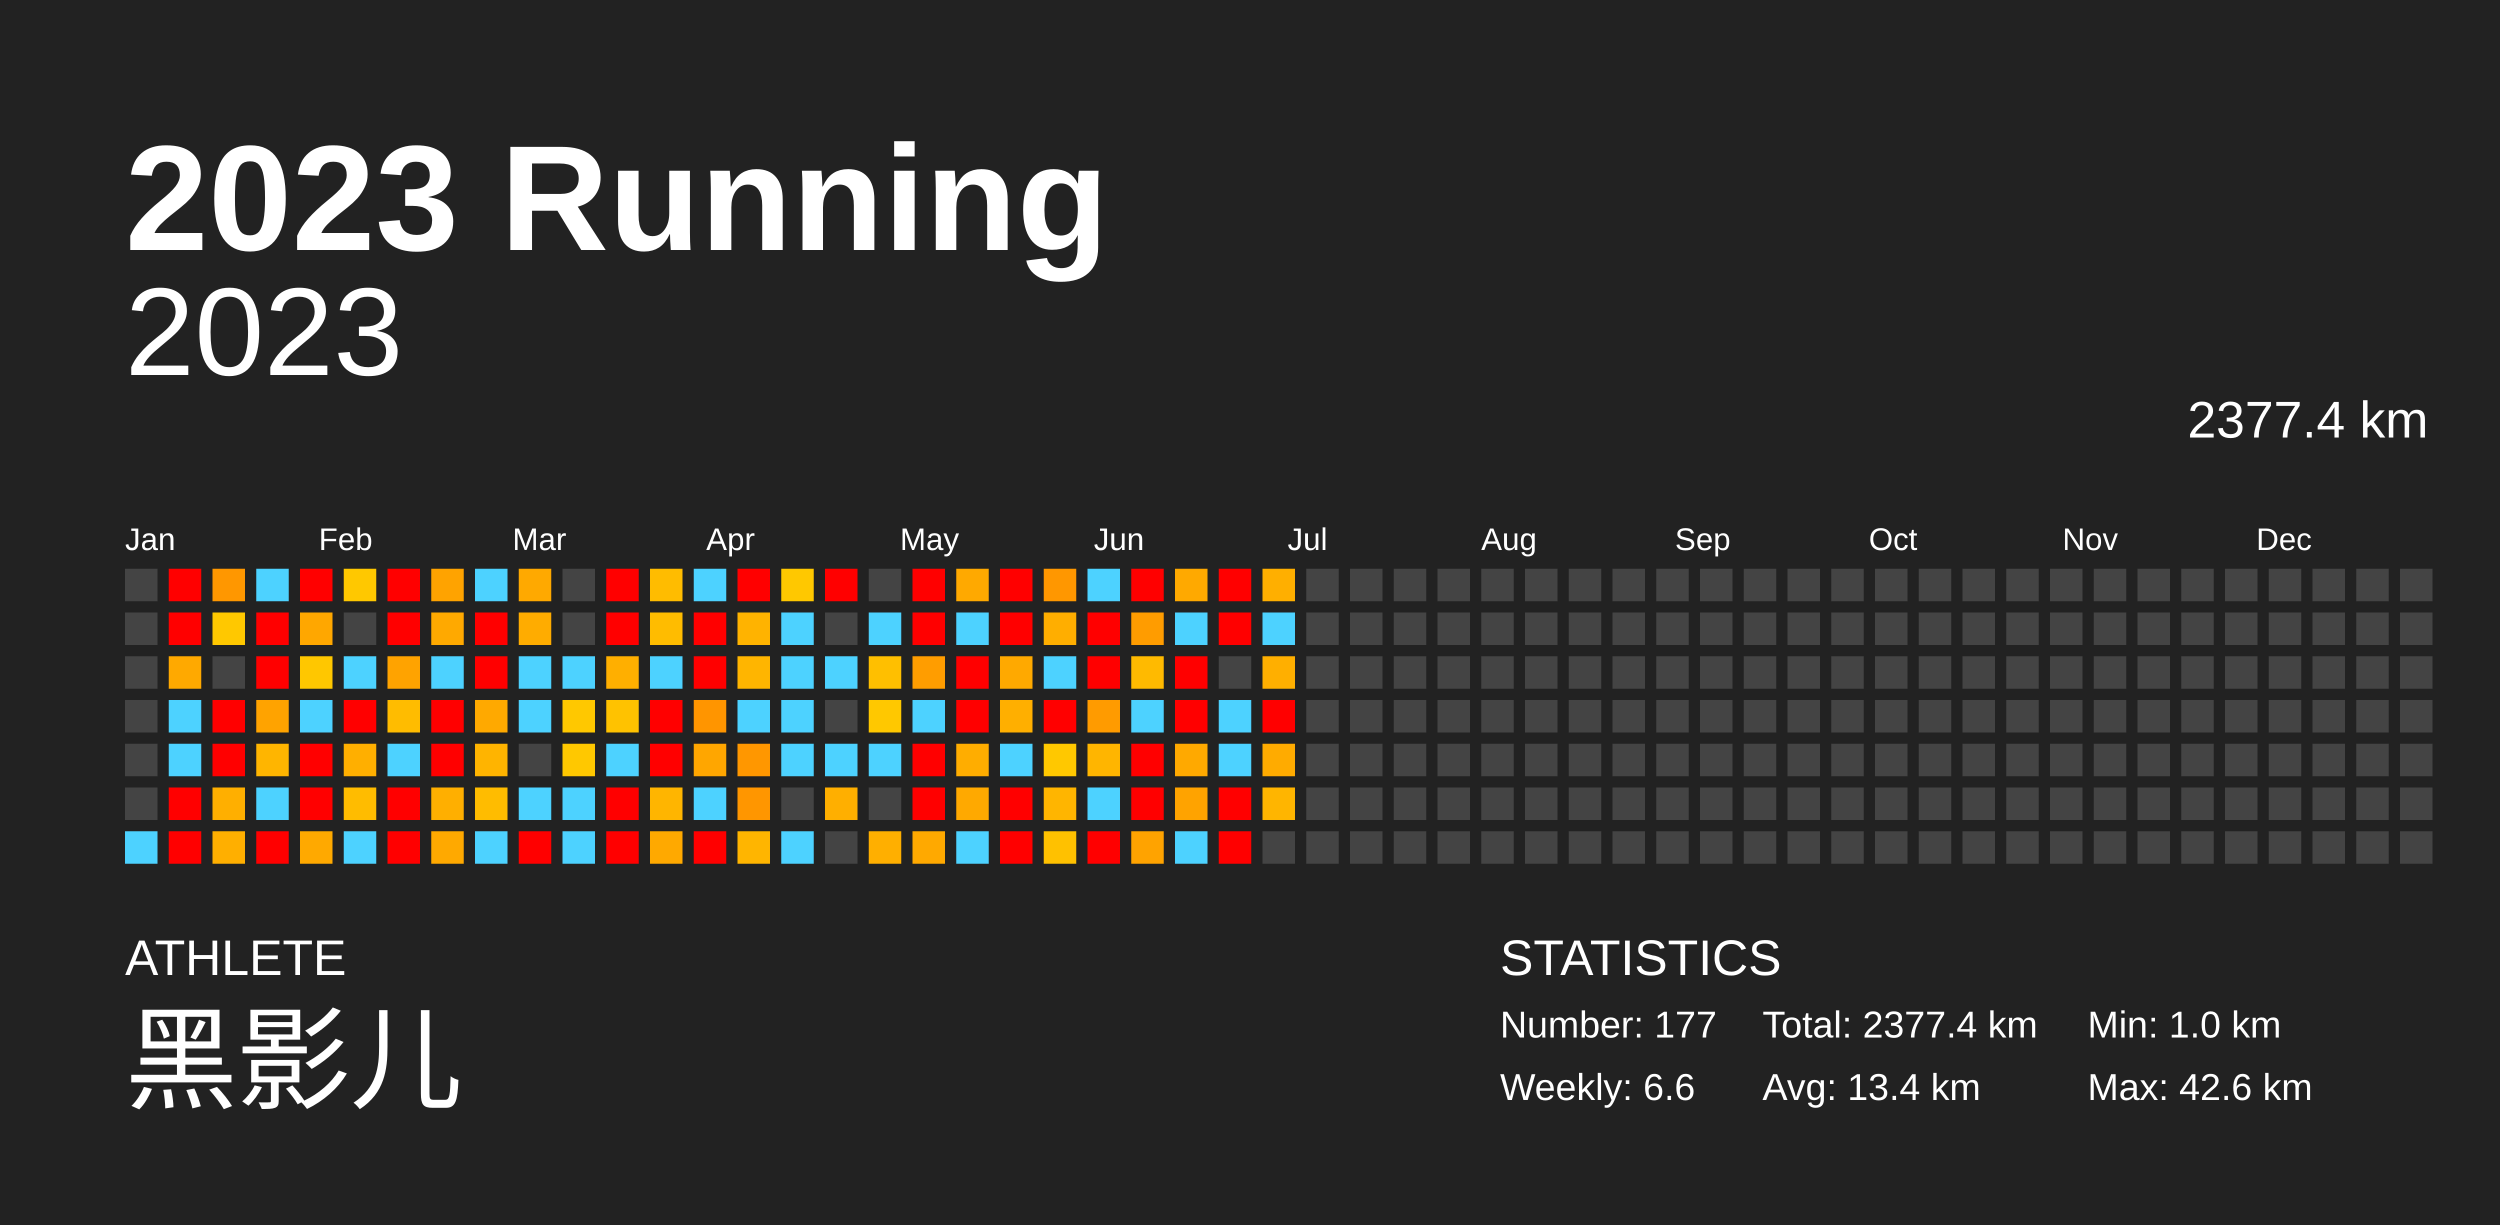
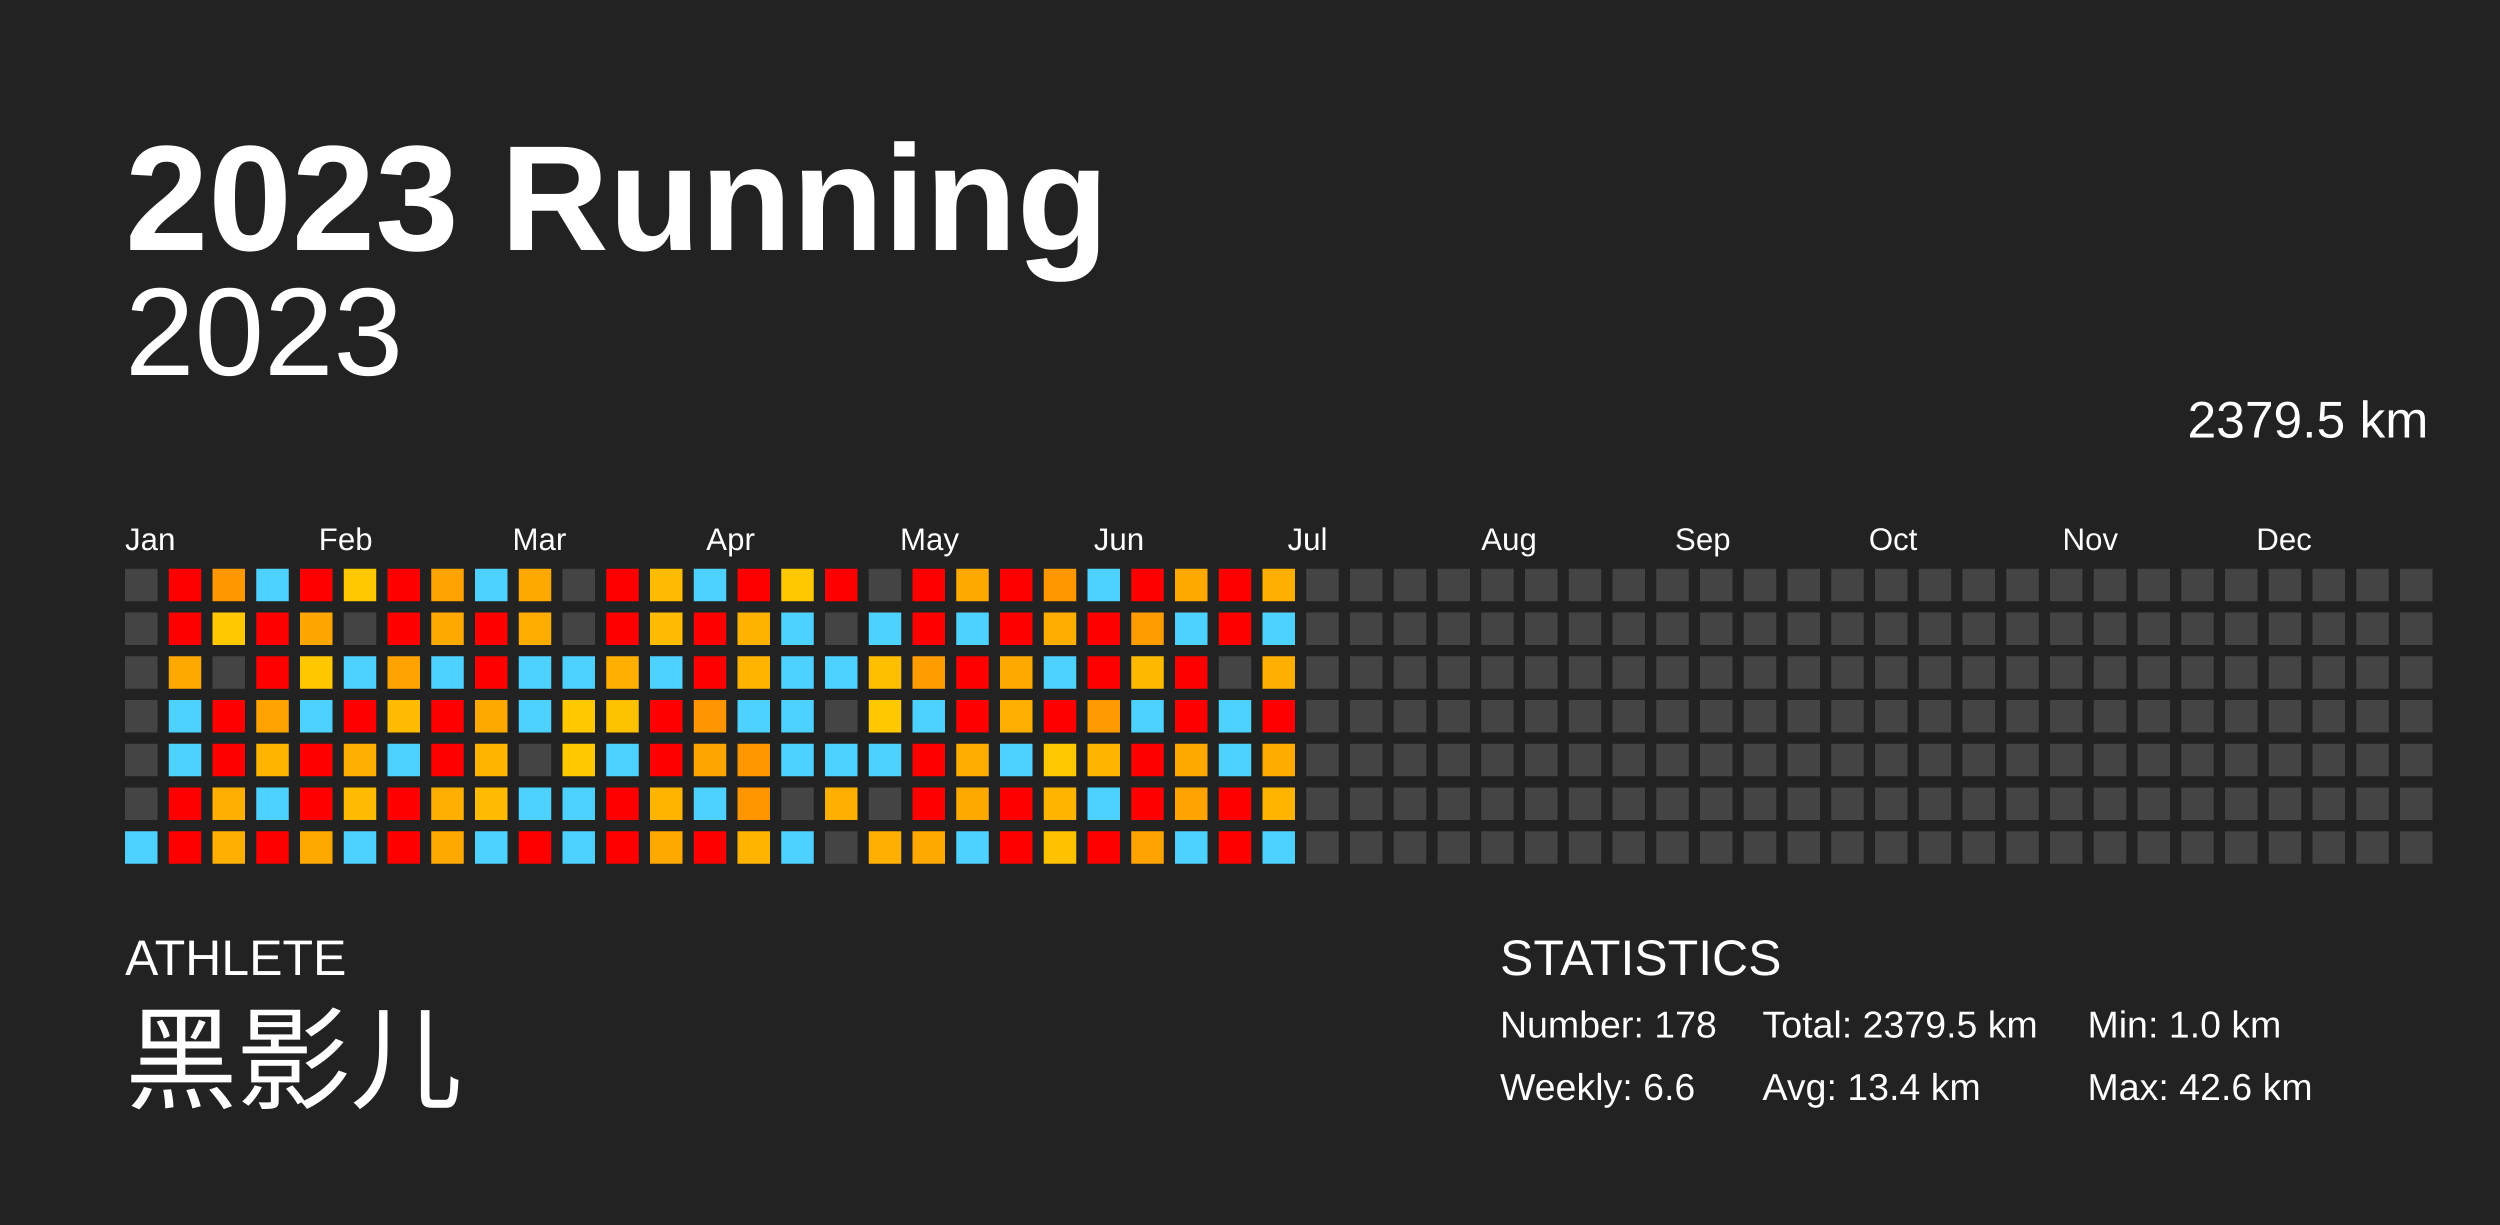
<svg xmlns="http://www.w3.org/2000/svg" baseProfile="full" height="98mm" version="1.1" viewBox="0,0,200,98" width="200mm">
  <defs />
  <rect fill="#222222" height="98" width="200" x="0" y="0" />
  <text fill="#FFFFFF" style="font-size:12px; font-family:Arial; font-weight:bold;" x="10" y="20">2023 Running</text>
  <text fill="#FFFFFF" style="font-size:4px; font-family:Arial" x="10" y="78">ATHLETE</text>
  <text fill="#FFFFFF" style="font-size:9px; font-family:Arial" x="10" y="88">黑影儿</text>
  <text fill="#FFFFFF" style="font-size:4px; font-family:Arial" x="120" y="78">STATISTICS</text>
-   <text fill="#FFFFFF" style="font-size:3px; font-family:Arial" x="120" y="83">Number: 177</text>
+   <text fill="#FFFFFF" style="font-size:3px; font-family:Arial" x="120" y="83">Number: 178</text>
  <text fill="#FFFFFF" style="font-size:3px; font-family:Arial" x="120" y="88">Weekly: 6.6</text>
-   <text fill="#FFFFFF" style="font-size:3px; font-family:Arial" x="141" y="83">Total: 2377.4 km</text>
+   <text fill="#FFFFFF" style="font-size:3px; font-family:Arial" x="141" y="83">Total: 2379.5 km</text>
  <text fill="#FFFFFF" style="font-size:3px; font-family:Arial" x="141" y="88">Avg: 13.4 km</text>
  <text fill="#FFFFFF" style="font-size:3px; font-family:Arial" x="167" y="83">Min: 1.0 km</text>
  <text fill="#FFFFFF" style="font-size:3px; font-family:Arial" x="167" y="88">Max: 42.6 km</text>
  <text alignment-baseline="hanging" fill="#FFFFFF" style="font-size:10.0px; font-family:Arial;" x="10" y="30">2023</text>
-   <text alignment-baseline="hanging" fill="#FFFFFF" style="font-size:4.125px; font-family:Arial;" x="175" y="35">2377.4 km</text>
+   <text alignment-baseline="hanging" fill="#FFFFFF" style="font-size:4.125px; font-family:Arial;" x="175" y="35">2379.5 km</text>
  <text fill="#FFFFFF" style="font-size:2.5px; font-family:Arial" x="10.0" y="44">Jan</text>
  <text fill="#FFFFFF" style="font-size:2.5px; font-family:Arial" x="25.5" y="44">Feb</text>
  <text fill="#FFFFFF" style="font-size:2.5px; font-family:Arial" x="41.0" y="44">Mar</text>
  <text fill="#FFFFFF" style="font-size:2.5px; font-family:Arial" x="56.5" y="44">Apr</text>
  <text fill="#FFFFFF" style="font-size:2.5px; font-family:Arial" x="72.0" y="44">May</text>
  <text fill="#FFFFFF" style="font-size:2.5px; font-family:Arial" x="87.5" y="44">Jun</text>
  <text fill="#FFFFFF" style="font-size:2.5px; font-family:Arial" x="103.0" y="44">Jul</text>
  <text fill="#FFFFFF" style="font-size:2.5px; font-family:Arial" x="118.5" y="44">Aug</text>
  <text fill="#FFFFFF" style="font-size:2.5px; font-family:Arial" x="134.0" y="44">Sep</text>
  <text fill="#FFFFFF" style="font-size:2.5px; font-family:Arial" x="149.5" y="44">Oct</text>
  <text fill="#FFFFFF" style="font-size:2.5px; font-family:Arial" x="165.0" y="44">Nov</text>
  <text fill="#FFFFFF" style="font-size:2.5px; font-family:Arial" x="180.5" y="44">Dec</text>
  <rect fill="#444444" height="2.6" width="2.6" x="10.0" y="45.5" />
  <rect fill="#444444" height="2.6" width="2.6" x="10.0" y="49.0" />
  <rect fill="#444444" height="2.6" width="2.6" x="10.0" y="52.5" />
  <rect fill="#444444" height="2.6" width="2.6" x="10.0" y="56.0" />
  <rect fill="#444444" height="2.6" width="2.6" x="10.0" y="59.5" />
  <rect fill="#444444" height="2.6" width="2.6" x="10.0" y="63.0" />
  <rect fill="#4dd2ff" height="2.6" width="2.6" x="10.0" y="66.5" />
  <rect fill="red" height="2.6" width="2.6" x="13.5" y="45.5" />
  <rect fill="red" height="2.6" width="2.6" x="13.5" y="49.0" />
  <rect fill="#ffa900" height="2.6" width="2.6" x="13.5" y="52.5" />
  <rect fill="#4dd2ff" height="2.6" width="2.6" x="13.5" y="56.0" />
  <rect fill="#4dd2ff" height="2.6" width="2.6" x="13.5" y="59.5" />
  <rect fill="red" height="2.6" width="2.6" x="13.5" y="63.0" />
  <rect fill="red" height="2.6" width="2.6" x="13.5" y="66.5" />
  <rect fill="#ff9700" height="2.6" width="2.6" x="17.0" y="45.5" />
  <rect fill="#ffc800" height="2.6" width="2.6" x="17.0" y="49.0" />
  <rect fill="#444444" height="2.6" width="2.6" x="17.0" y="52.5" />
  <rect fill="red" height="2.6" width="2.6" x="17.0" y="56.0" />
  <rect fill="red" height="2.6" width="2.6" x="17.0" y="59.5" />
  <rect fill="#ffaf00" height="2.6" width="2.6" x="17.0" y="63.0" />
  <rect fill="#ffaf00" height="2.6" width="2.6" x="17.0" y="66.5" />
  <rect fill="#4dd2ff" height="2.6" width="2.6" x="20.5" y="45.5" />
  <rect fill="red" height="2.6" width="2.6" x="20.5" y="49.0" />
  <rect fill="red" height="2.6" width="2.6" x="20.5" y="52.5" />
  <rect fill="#ffa300" height="2.6" width="2.6" x="20.5" y="56.0" />
  <rect fill="#ffb500" height="2.6" width="2.6" x="20.5" y="59.5" />
  <rect fill="#4dd2ff" height="2.6" width="2.6" x="20.5" y="63.0" />
  <rect fill="red" height="2.6" width="2.6" x="20.5" y="66.5" />
  <rect fill="red" height="2.6" width="2.6" x="24.0" y="45.5" />
  <rect fill="#ffa700" height="2.6" width="2.6" x="24.0" y="49.0" />
  <rect fill="#ffc700" height="2.6" width="2.6" x="24.0" y="52.5" />
  <rect fill="#4dd2ff" height="2.6" width="2.6" x="24.0" y="56.0" />
  <rect fill="red" height="2.6" width="2.6" x="24.0" y="59.5" />
  <rect fill="red" height="2.6" width="2.6" x="24.0" y="63.0" />
  <rect fill="#ffa900" height="2.6" width="2.6" x="24.0" y="66.5" />
  <rect fill="#ffc800" height="2.6" width="2.6" x="27.5" y="45.5" />
  <rect fill="#444444" height="2.6" width="2.6" x="27.5" y="49.0" />
  <rect fill="#4dd2ff" height="2.6" width="2.6" x="27.5" y="52.5" />
  <rect fill="red" height="2.6" width="2.6" x="27.5" y="56.0" />
  <rect fill="#ffaf00" height="2.6" width="2.6" x="27.5" y="59.5" />
  <rect fill="#ffbc00" height="2.6" width="2.6" x="27.5" y="63.0" />
  <rect fill="#4dd2ff" height="2.6" width="2.6" x="27.5" y="66.5" />
  <rect fill="red" height="2.6" width="2.6" x="31.0" y="45.5" />
  <rect fill="red" height="2.6" width="2.6" x="31.0" y="49.0" />
  <rect fill="#ffa300" height="2.6" width="2.6" x="31.0" y="52.5" />
  <rect fill="#ffbc00" height="2.6" width="2.6" x="31.0" y="56.0" />
  <rect fill="#4dd2ff" height="2.6" width="2.6" x="31.0" y="59.5" />
  <rect fill="red" height="2.6" width="2.6" x="31.0" y="63.0" />
  <rect fill="red" height="2.6" width="2.6" x="31.0" y="66.5" />
  <rect fill="#ffa300" height="2.6" width="2.6" x="34.5" y="45.5" />
  <rect fill="#ffa900" height="2.6" width="2.6" x="34.5" y="49.0" />
  <rect fill="#4dd2ff" height="2.6" width="2.6" x="34.5" y="52.5" />
  <rect fill="red" height="2.6" width="2.6" x="34.5" y="56.0" />
  <rect fill="red" height="2.6" width="2.6" x="34.5" y="59.5" />
  <rect fill="#ffaf00" height="2.6" width="2.6" x="34.5" y="63.0" />
  <rect fill="#ffa900" height="2.6" width="2.6" x="34.5" y="66.5" />
  <rect fill="#4dd2ff" height="2.6" width="2.6" x="38.0" y="45.5" />
  <rect fill="red" height="2.6" width="2.6" x="38.0" y="49.0" />
  <rect fill="red" height="2.6" width="2.6" x="38.0" y="52.5" />
  <rect fill="#ffa900" height="2.6" width="2.6" x="38.0" y="56.0" />
  <rect fill="#ffb400" height="2.6" width="2.6" x="38.0" y="59.5" />
  <rect fill="#ffbc00" height="2.6" width="2.6" x="38.0" y="63.0" />
  <rect fill="#4dd2ff" height="2.6" width="2.6" x="38.0" y="66.5" />
  <rect fill="#ffa900" height="2.6" width="2.6" x="41.5" y="45.5" />
  <rect fill="#ffac00" height="2.6" width="2.6" x="41.5" y="49.0" />
  <rect fill="#4dd2ff" height="2.6" width="2.6" x="41.5" y="52.5" />
  <rect fill="#4dd2ff" height="2.6" width="2.6" x="41.5" y="56.0" />
  <rect fill="#444444" height="2.6" width="2.6" x="41.5" y="59.5" />
  <rect fill="#4dd2ff" height="2.6" width="2.6" x="41.5" y="63.0" />
  <rect fill="red" height="2.6" width="2.6" x="41.5" y="66.5" />
  <rect fill="#444444" height="2.6" width="2.6" x="45.0" y="45.5" />
  <rect fill="#444444" height="2.6" width="2.6" x="45.0" y="49.0" />
  <rect fill="#4dd2ff" height="2.6" width="2.6" x="45.0" y="52.5" />
  <rect fill="#ffc800" height="2.6" width="2.6" x="45.0" y="56.0" />
  <rect fill="#ffc800" height="2.6" width="2.6" x="45.0" y="59.5" />
  <rect fill="#4dd2ff" height="2.6" width="2.6" x="45.0" y="63.0" />
  <rect fill="#4dd2ff" height="2.6" width="2.6" x="45.0" y="66.5" />
  <rect fill="red" height="2.6" width="2.6" x="48.5" y="45.5" />
  <rect fill="red" height="2.6" width="2.6" x="48.5" y="49.0" />
  <rect fill="#ffaf00" height="2.6" width="2.6" x="48.5" y="52.5" />
  <rect fill="#ffc200" height="2.6" width="2.6" x="48.5" y="56.0" />
  <rect fill="#4dd2ff" height="2.6" width="2.6" x="48.5" y="59.5" />
  <rect fill="red" height="2.6" width="2.6" x="48.5" y="63.0" />
  <rect fill="red" height="2.6" width="2.6" x="48.5" y="66.5" />
  <rect fill="#ffbc00" height="2.6" width="2.6" x="52.0" y="45.5" />
  <rect fill="#ffbc00" height="2.6" width="2.6" x="52.0" y="49.0" />
  <rect fill="#4dd2ff" height="2.6" width="2.6" x="52.0" y="52.5" />
  <rect fill="red" height="2.6" width="2.6" x="52.0" y="56.0" />
  <rect fill="red" height="2.6" width="2.6" x="52.0" y="59.5" />
  <rect fill="#ffb500" height="2.6" width="2.6" x="52.0" y="63.0" />
  <rect fill="#ffa900" height="2.6" width="2.6" x="52.0" y="66.5" />
  <rect fill="#4dd2ff" height="2.6" width="2.6" x="55.5" y="45.5" />
  <rect fill="red" height="2.6" width="2.6" x="55.5" y="49.0" />
  <rect fill="red" height="2.6" width="2.6" x="55.5" y="52.5" />
  <rect fill="#ff9500" height="2.6" width="2.6" x="55.5" y="56.0" />
  <rect fill="#ffa600" height="2.6" width="2.6" x="55.5" y="59.5" />
  <rect fill="#4dd2ff" height="2.6" width="2.6" x="55.5" y="63.0" />
  <rect fill="red" height="2.6" width="2.6" x="55.5" y="66.5" />
  <rect fill="red" height="2.6" width="2.6" x="59.0" y="45.5" />
  <rect fill="#ffb300" height="2.6" width="2.6" x="59.0" y="49.0" />
  <rect fill="#ffb500" height="2.6" width="2.6" x="59.0" y="52.5" />
  <rect fill="#4dd2ff" height="2.6" width="2.6" x="59.0" y="56.0" />
  <rect fill="#ff9700" height="2.6" width="2.6" x="59.0" y="59.5" />
  <rect fill="#ff9600" height="2.6" width="2.6" x="59.0" y="63.0" />
  <rect fill="#ffb500" height="2.6" width="2.6" x="59.0" y="66.5" />
  <rect fill="#ffc800" height="2.6" width="2.6" x="62.5" y="45.5" />
  <rect fill="#4dd2ff" height="2.6" width="2.6" x="62.5" y="49.0" />
  <rect fill="#4dd2ff" height="2.6" width="2.6" x="62.5" y="52.5" />
  <rect fill="#4dd2ff" height="2.6" width="2.6" x="62.5" y="56.0" />
  <rect fill="#4dd2ff" height="2.6" width="2.6" x="62.5" y="59.5" />
  <rect fill="#444444" height="2.6" width="2.6" x="62.5" y="63.0" />
  <rect fill="#4dd2ff" height="2.6" width="2.6" x="62.5" y="66.5" />
  <rect fill="red" height="2.6" width="2.6" x="66.0" y="45.5" />
  <rect fill="#444444" height="2.6" width="2.6" x="66.0" y="49.0" />
  <rect fill="#4dd2ff" height="2.6" width="2.6" x="66.0" y="52.5" />
  <rect fill="#444444" height="2.6" width="2.6" x="66.0" y="56.0" />
  <rect fill="#4dd2ff" height="2.6" width="2.6" x="66.0" y="59.5" />
  <rect fill="#ffaf00" height="2.6" width="2.6" x="66.0" y="63.0" />
  <rect fill="#444444" height="2.6" width="2.6" x="66.0" y="66.5" />
  <rect fill="#444444" height="2.6" width="2.6" x="69.5" y="45.5" />
  <rect fill="#4dd2ff" height="2.6" width="2.6" x="69.5" y="49.0" />
  <rect fill="#ffbf00" height="2.6" width="2.6" x="69.5" y="52.5" />
  <rect fill="#ffc800" height="2.6" width="2.6" x="69.5" y="56.0" />
  <rect fill="#4dd2ff" height="2.6" width="2.6" x="69.5" y="59.5" />
  <rect fill="#444444" height="2.6" width="2.6" x="69.5" y="63.0" />
  <rect fill="#ffaf00" height="2.6" width="2.6" x="69.5" y="66.5" />
  <rect fill="red" height="2.6" width="2.6" x="73.0" y="45.5" />
  <rect fill="red" height="2.6" width="2.6" x="73.0" y="49.0" />
  <rect fill="#ff9d00" height="2.6" width="2.6" x="73.0" y="52.5" />
  <rect fill="#4dd2ff" height="2.6" width="2.6" x="73.0" y="56.0" />
  <rect fill="red" height="2.6" width="2.6" x="73.0" y="59.5" />
  <rect fill="red" height="2.6" width="2.6" x="73.0" y="63.0" />
  <rect fill="#ffa900" height="2.6" width="2.6" x="73.0" y="66.5" />
  <rect fill="#ffa900" height="2.6" width="2.6" x="76.5" y="45.5" />
  <rect fill="#4dd2ff" height="2.6" width="2.6" x="76.5" y="49.0" />
  <rect fill="red" height="2.6" width="2.6" x="76.5" y="52.5" />
  <rect fill="red" height="2.6" width="2.6" x="76.5" y="56.0" />
  <rect fill="#ffad00" height="2.6" width="2.6" x="76.5" y="59.5" />
  <rect fill="#ffa900" height="2.6" width="2.6" x="76.5" y="63.0" />
  <rect fill="#4dd2ff" height="2.6" width="2.6" x="76.5" y="66.5" />
  <rect fill="red" height="2.6" width="2.6" x="80.0" y="45.5" />
  <rect fill="red" height="2.6" width="2.6" x="80.0" y="49.0" />
  <rect fill="#ffa900" height="2.6" width="2.6" x="80.0" y="52.5" />
  <rect fill="#ffaf00" height="2.6" width="2.6" x="80.0" y="56.0" />
  <rect fill="#4dd2ff" height="2.6" width="2.6" x="80.0" y="59.5" />
  <rect fill="red" height="2.6" width="2.6" x="80.0" y="63.0" />
  <rect fill="red" height="2.6" width="2.6" x="80.0" y="66.5" />
  <rect fill="#ff9700" height="2.6" width="2.6" x="83.5" y="45.5" />
  <rect fill="#ffae00" height="2.6" width="2.6" x="83.5" y="49.0" />
  <rect fill="#4dd2ff" height="2.6" width="2.6" x="83.5" y="52.5" />
  <rect fill="red" height="2.6" width="2.6" x="83.5" y="56.0" />
  <rect fill="#ffc800" height="2.6" width="2.6" x="83.5" y="59.5" />
  <rect fill="#ffb500" height="2.6" width="2.6" x="83.5" y="63.0" />
  <rect fill="#ffc100" height="2.6" width="2.6" x="83.5" y="66.5" />
  <rect fill="#4dd2ff" height="2.6" width="2.6" x="87.0" y="45.5" />
  <rect fill="red" height="2.6" width="2.6" x="87.0" y="49.0" />
  <rect fill="red" height="2.6" width="2.6" x="87.0" y="52.5" />
  <rect fill="#ff9b00" height="2.6" width="2.6" x="87.0" y="56.0" />
  <rect fill="#ffb500" height="2.6" width="2.6" x="87.0" y="59.5" />
  <rect fill="#4dd2ff" height="2.6" width="2.6" x="87.0" y="63.0" />
  <rect fill="red" height="2.6" width="2.6" x="87.0" y="66.5" />
  <rect fill="red" height="2.6" width="2.6" x="90.5" y="45.5" />
  <rect fill="#ff9c00" height="2.6" width="2.6" x="90.5" y="49.0" />
  <rect fill="#ffba00" height="2.6" width="2.6" x="90.5" y="52.5" />
  <rect fill="#4dd2ff" height="2.6" width="2.6" x="90.5" y="56.0" />
  <rect fill="red" height="2.6" width="2.6" x="90.5" y="59.5" />
  <rect fill="red" height="2.6" width="2.6" x="90.5" y="63.0" />
  <rect fill="#ffa300" height="2.6" width="2.6" x="90.5" y="66.5" />
  <rect fill="#ffa900" height="2.6" width="2.6" x="94.0" y="45.5" />
  <rect fill="#4dd2ff" height="2.6" width="2.6" x="94.0" y="49.0" />
  <rect fill="red" height="2.6" width="2.6" x="94.0" y="52.5" />
  <rect fill="red" height="2.6" width="2.6" x="94.0" y="56.0" />
  <rect fill="#ffa900" height="2.6" width="2.6" x="94.0" y="59.5" />
  <rect fill="#ffa300" height="2.6" width="2.6" x="94.0" y="63.0" />
  <rect fill="#4dd2ff" height="2.6" width="2.6" x="94.0" y="66.5" />
  <rect fill="red" height="2.6" width="2.6" x="97.5" y="45.5" />
  <rect fill="red" height="2.6" width="2.6" x="97.5" y="49.0" />
  <rect fill="#444444" height="2.6" width="2.6" x="97.5" y="52.5" />
  <rect fill="#4dd2ff" height="2.6" width="2.6" x="97.5" y="56.0" />
  <rect fill="#4dd2ff" height="2.6" width="2.6" x="97.5" y="59.5" />
  <rect fill="red" height="2.6" width="2.6" x="97.5" y="63.0" />
  <rect fill="red" height="2.6" width="2.6" x="97.5" y="66.5" />
  <rect fill="#ffaf00" height="2.6" width="2.6" x="101.0" y="45.5" />
  <rect fill="#4dd2ff" height="2.6" width="2.6" x="101.0" y="49.0" />
  <rect fill="#ffaf00" height="2.6" width="2.6" x="101.0" y="52.5" />
  <rect fill="red" height="2.6" width="2.6" x="101.0" y="56.0" />
  <rect fill="#ffab00" height="2.6" width="2.6" x="101.0" y="59.5" />
  <rect fill="#ffb500" height="2.6" width="2.6" x="101.0" y="63.0" />
-   <rect fill="#444444" height="2.6" width="2.6" x="101.0" y="66.5" />
+   <rect fill="#4dd2ff" height="2.6" width="2.6" x="101.0" y="66.5" />
  <rect fill="#444444" height="2.6" width="2.6" x="104.5" y="45.5" />
  <rect fill="#444444" height="2.6" width="2.6" x="104.5" y="49.0" />
  <rect fill="#444444" height="2.6" width="2.6" x="104.5" y="52.5" />
  <rect fill="#444444" height="2.6" width="2.6" x="104.5" y="56.0" />
  <rect fill="#444444" height="2.6" width="2.6" x="104.5" y="59.5" />
  <rect fill="#444444" height="2.6" width="2.6" x="104.5" y="63.0" />
  <rect fill="#444444" height="2.6" width="2.6" x="104.5" y="66.5" />
  <rect fill="#444444" height="2.6" width="2.6" x="108.0" y="45.5" />
  <rect fill="#444444" height="2.6" width="2.6" x="108.0" y="49.0" />
  <rect fill="#444444" height="2.6" width="2.6" x="108.0" y="52.5" />
  <rect fill="#444444" height="2.6" width="2.6" x="108.0" y="56.0" />
  <rect fill="#444444" height="2.6" width="2.6" x="108.0" y="59.5" />
  <rect fill="#444444" height="2.6" width="2.6" x="108.0" y="63.0" />
  <rect fill="#444444" height="2.6" width="2.6" x="108.0" y="66.5" />
  <rect fill="#444444" height="2.6" width="2.6" x="111.5" y="45.5" />
  <rect fill="#444444" height="2.6" width="2.6" x="111.5" y="49.0" />
  <rect fill="#444444" height="2.6" width="2.6" x="111.5" y="52.5" />
  <rect fill="#444444" height="2.6" width="2.6" x="111.5" y="56.0" />
  <rect fill="#444444" height="2.6" width="2.6" x="111.5" y="59.5" />
  <rect fill="#444444" height="2.6" width="2.6" x="111.5" y="63.0" />
  <rect fill="#444444" height="2.6" width="2.6" x="111.5" y="66.5" />
  <rect fill="#444444" height="2.6" width="2.6" x="115.0" y="45.5" />
  <rect fill="#444444" height="2.6" width="2.6" x="115.0" y="49.0" />
  <rect fill="#444444" height="2.6" width="2.6" x="115.0" y="52.5" />
  <rect fill="#444444" height="2.6" width="2.6" x="115.0" y="56.0" />
  <rect fill="#444444" height="2.6" width="2.6" x="115.0" y="59.5" />
  <rect fill="#444444" height="2.6" width="2.6" x="115.0" y="63.0" />
  <rect fill="#444444" height="2.6" width="2.6" x="115.0" y="66.5" />
  <rect fill="#444444" height="2.6" width="2.6" x="118.5" y="45.5" />
  <rect fill="#444444" height="2.6" width="2.6" x="118.5" y="49.0" />
  <rect fill="#444444" height="2.6" width="2.6" x="118.5" y="52.5" />
  <rect fill="#444444" height="2.6" width="2.6" x="118.5" y="56.0" />
  <rect fill="#444444" height="2.6" width="2.6" x="118.5" y="59.5" />
  <rect fill="#444444" height="2.6" width="2.6" x="118.5" y="63.0" />
  <rect fill="#444444" height="2.6" width="2.6" x="118.5" y="66.5" />
  <rect fill="#444444" height="2.6" width="2.6" x="122.0" y="45.5" />
  <rect fill="#444444" height="2.6" width="2.6" x="122.0" y="49.0" />
  <rect fill="#444444" height="2.6" width="2.6" x="122.0" y="52.5" />
  <rect fill="#444444" height="2.6" width="2.6" x="122.0" y="56.0" />
  <rect fill="#444444" height="2.6" width="2.6" x="122.0" y="59.5" />
  <rect fill="#444444" height="2.6" width="2.6" x="122.0" y="63.0" />
  <rect fill="#444444" height="2.6" width="2.6" x="122.0" y="66.5" />
  <rect fill="#444444" height="2.6" width="2.6" x="125.5" y="45.5" />
  <rect fill="#444444" height="2.6" width="2.6" x="125.5" y="49.0" />
  <rect fill="#444444" height="2.6" width="2.6" x="125.5" y="52.5" />
  <rect fill="#444444" height="2.6" width="2.6" x="125.5" y="56.0" />
  <rect fill="#444444" height="2.6" width="2.6" x="125.5" y="59.5" />
  <rect fill="#444444" height="2.6" width="2.6" x="125.5" y="63.0" />
  <rect fill="#444444" height="2.6" width="2.6" x="125.5" y="66.5" />
  <rect fill="#444444" height="2.6" width="2.6" x="129.0" y="45.5" />
  <rect fill="#444444" height="2.6" width="2.6" x="129.0" y="49.0" />
  <rect fill="#444444" height="2.6" width="2.6" x="129.0" y="52.5" />
  <rect fill="#444444" height="2.6" width="2.6" x="129.0" y="56.0" />
  <rect fill="#444444" height="2.6" width="2.6" x="129.0" y="59.5" />
  <rect fill="#444444" height="2.6" width="2.6" x="129.0" y="63.0" />
  <rect fill="#444444" height="2.6" width="2.6" x="129.0" y="66.5" />
  <rect fill="#444444" height="2.6" width="2.6" x="132.5" y="45.5" />
  <rect fill="#444444" height="2.6" width="2.6" x="132.5" y="49.0" />
  <rect fill="#444444" height="2.6" width="2.6" x="132.5" y="52.5" />
  <rect fill="#444444" height="2.6" width="2.6" x="132.5" y="56.0" />
  <rect fill="#444444" height="2.6" width="2.6" x="132.5" y="59.5" />
  <rect fill="#444444" height="2.6" width="2.6" x="132.5" y="63.0" />
  <rect fill="#444444" height="2.6" width="2.6" x="132.5" y="66.5" />
  <rect fill="#444444" height="2.6" width="2.6" x="136.0" y="45.5" />
  <rect fill="#444444" height="2.6" width="2.6" x="136.0" y="49.0" />
  <rect fill="#444444" height="2.6" width="2.6" x="136.0" y="52.5" />
  <rect fill="#444444" height="2.6" width="2.6" x="136.0" y="56.0" />
  <rect fill="#444444" height="2.6" width="2.6" x="136.0" y="59.5" />
  <rect fill="#444444" height="2.6" width="2.6" x="136.0" y="63.0" />
  <rect fill="#444444" height="2.6" width="2.6" x="136.0" y="66.5" />
  <rect fill="#444444" height="2.6" width="2.6" x="139.5" y="45.5" />
  <rect fill="#444444" height="2.6" width="2.6" x="139.5" y="49.0" />
  <rect fill="#444444" height="2.6" width="2.6" x="139.5" y="52.5" />
  <rect fill="#444444" height="2.6" width="2.6" x="139.5" y="56.0" />
  <rect fill="#444444" height="2.6" width="2.6" x="139.5" y="59.5" />
  <rect fill="#444444" height="2.6" width="2.6" x="139.5" y="63.0" />
  <rect fill="#444444" height="2.6" width="2.6" x="139.5" y="66.5" />
  <rect fill="#444444" height="2.6" width="2.6" x="143.0" y="45.5" />
  <rect fill="#444444" height="2.6" width="2.6" x="143.0" y="49.0" />
  <rect fill="#444444" height="2.6" width="2.6" x="143.0" y="52.5" />
  <rect fill="#444444" height="2.6" width="2.6" x="143.0" y="56.0" />
  <rect fill="#444444" height="2.6" width="2.6" x="143.0" y="59.5" />
  <rect fill="#444444" height="2.6" width="2.6" x="143.0" y="63.0" />
  <rect fill="#444444" height="2.6" width="2.6" x="143.0" y="66.5" />
  <rect fill="#444444" height="2.6" width="2.6" x="146.5" y="45.5" />
  <rect fill="#444444" height="2.6" width="2.6" x="146.5" y="49.0" />
  <rect fill="#444444" height="2.6" width="2.6" x="146.5" y="52.5" />
  <rect fill="#444444" height="2.6" width="2.6" x="146.5" y="56.0" />
  <rect fill="#444444" height="2.6" width="2.6" x="146.5" y="59.5" />
  <rect fill="#444444" height="2.6" width="2.6" x="146.5" y="63.0" />
  <rect fill="#444444" height="2.6" width="2.6" x="146.5" y="66.5" />
  <rect fill="#444444" height="2.6" width="2.6" x="150.0" y="45.5" />
  <rect fill="#444444" height="2.6" width="2.6" x="150.0" y="49.0" />
  <rect fill="#444444" height="2.6" width="2.6" x="150.0" y="52.5" />
  <rect fill="#444444" height="2.6" width="2.6" x="150.0" y="56.0" />
  <rect fill="#444444" height="2.6" width="2.6" x="150.0" y="59.5" />
  <rect fill="#444444" height="2.6" width="2.6" x="150.0" y="63.0" />
  <rect fill="#444444" height="2.6" width="2.6" x="150.0" y="66.5" />
  <rect fill="#444444" height="2.6" width="2.6" x="153.5" y="45.5" />
  <rect fill="#444444" height="2.6" width="2.6" x="153.5" y="49.0" />
  <rect fill="#444444" height="2.6" width="2.6" x="153.5" y="52.5" />
  <rect fill="#444444" height="2.6" width="2.6" x="153.5" y="56.0" />
  <rect fill="#444444" height="2.6" width="2.6" x="153.5" y="59.5" />
  <rect fill="#444444" height="2.6" width="2.6" x="153.5" y="63.0" />
  <rect fill="#444444" height="2.6" width="2.6" x="153.5" y="66.5" />
  <rect fill="#444444" height="2.6" width="2.6" x="157.0" y="45.5" />
  <rect fill="#444444" height="2.6" width="2.6" x="157.0" y="49.0" />
  <rect fill="#444444" height="2.6" width="2.6" x="157.0" y="52.5" />
  <rect fill="#444444" height="2.6" width="2.6" x="157.0" y="56.0" />
  <rect fill="#444444" height="2.6" width="2.6" x="157.0" y="59.5" />
  <rect fill="#444444" height="2.6" width="2.6" x="157.0" y="63.0" />
  <rect fill="#444444" height="2.6" width="2.6" x="157.0" y="66.5" />
  <rect fill="#444444" height="2.6" width="2.6" x="160.5" y="45.5" />
  <rect fill="#444444" height="2.6" width="2.6" x="160.5" y="49.0" />
  <rect fill="#444444" height="2.6" width="2.6" x="160.5" y="52.5" />
  <rect fill="#444444" height="2.6" width="2.6" x="160.5" y="56.0" />
  <rect fill="#444444" height="2.6" width="2.6" x="160.5" y="59.5" />
  <rect fill="#444444" height="2.6" width="2.6" x="160.5" y="63.0" />
  <rect fill="#444444" height="2.6" width="2.6" x="160.5" y="66.5" />
  <rect fill="#444444" height="2.6" width="2.6" x="164.0" y="45.5" />
  <rect fill="#444444" height="2.6" width="2.6" x="164.0" y="49.0" />
  <rect fill="#444444" height="2.6" width="2.6" x="164.0" y="52.5" />
  <rect fill="#444444" height="2.6" width="2.6" x="164.0" y="56.0" />
  <rect fill="#444444" height="2.6" width="2.6" x="164.0" y="59.5" />
  <rect fill="#444444" height="2.6" width="2.6" x="164.0" y="63.0" />
  <rect fill="#444444" height="2.6" width="2.6" x="164.0" y="66.5" />
  <rect fill="#444444" height="2.6" width="2.6" x="167.5" y="45.5" />
  <rect fill="#444444" height="2.6" width="2.6" x="167.5" y="49.0" />
  <rect fill="#444444" height="2.6" width="2.6" x="167.5" y="52.5" />
  <rect fill="#444444" height="2.6" width="2.6" x="167.5" y="56.0" />
  <rect fill="#444444" height="2.6" width="2.6" x="167.5" y="59.5" />
  <rect fill="#444444" height="2.6" width="2.6" x="167.5" y="63.0" />
  <rect fill="#444444" height="2.6" width="2.6" x="167.5" y="66.5" />
  <rect fill="#444444" height="2.6" width="2.6" x="171.0" y="45.5" />
  <rect fill="#444444" height="2.6" width="2.6" x="171.0" y="49.0" />
  <rect fill="#444444" height="2.6" width="2.6" x="171.0" y="52.5" />
  <rect fill="#444444" height="2.6" width="2.6" x="171.0" y="56.0" />
  <rect fill="#444444" height="2.6" width="2.6" x="171.0" y="59.5" />
  <rect fill="#444444" height="2.6" width="2.6" x="171.0" y="63.0" />
  <rect fill="#444444" height="2.6" width="2.6" x="171.0" y="66.5" />
  <rect fill="#444444" height="2.6" width="2.6" x="174.5" y="45.5" />
  <rect fill="#444444" height="2.6" width="2.6" x="174.5" y="49.0" />
  <rect fill="#444444" height="2.6" width="2.6" x="174.5" y="52.5" />
  <rect fill="#444444" height="2.6" width="2.6" x="174.5" y="56.0" />
  <rect fill="#444444" height="2.6" width="2.6" x="174.5" y="59.5" />
  <rect fill="#444444" height="2.6" width="2.6" x="174.5" y="63.0" />
  <rect fill="#444444" height="2.6" width="2.6" x="174.5" y="66.5" />
  <rect fill="#444444" height="2.6" width="2.6" x="178.0" y="45.5" />
  <rect fill="#444444" height="2.6" width="2.6" x="178.0" y="49.0" />
  <rect fill="#444444" height="2.6" width="2.6" x="178.0" y="52.5" />
  <rect fill="#444444" height="2.6" width="2.6" x="178.0" y="56.0" />
  <rect fill="#444444" height="2.6" width="2.6" x="178.0" y="59.5" />
  <rect fill="#444444" height="2.6" width="2.6" x="178.0" y="63.0" />
  <rect fill="#444444" height="2.6" width="2.6" x="178.0" y="66.5" />
  <rect fill="#444444" height="2.6" width="2.6" x="181.5" y="45.5" />
  <rect fill="#444444" height="2.6" width="2.6" x="181.5" y="49.0" />
  <rect fill="#444444" height="2.6" width="2.6" x="181.5" y="52.5" />
  <rect fill="#444444" height="2.6" width="2.6" x="181.5" y="56.0" />
  <rect fill="#444444" height="2.6" width="2.6" x="181.5" y="59.5" />
  <rect fill="#444444" height="2.6" width="2.6" x="181.5" y="63.0" />
  <rect fill="#444444" height="2.6" width="2.6" x="181.5" y="66.5" />
  <rect fill="#444444" height="2.6" width="2.6" x="185.0" y="45.5" />
  <rect fill="#444444" height="2.6" width="2.6" x="185.0" y="49.0" />
  <rect fill="#444444" height="2.6" width="2.6" x="185.0" y="52.5" />
  <rect fill="#444444" height="2.6" width="2.6" x="185.0" y="56.0" />
  <rect fill="#444444" height="2.6" width="2.6" x="185.0" y="59.5" />
  <rect fill="#444444" height="2.6" width="2.6" x="185.0" y="63.0" />
  <rect fill="#444444" height="2.6" width="2.6" x="185.0" y="66.5" />
  <rect fill="#444444" height="2.6" width="2.6" x="188.5" y="45.5" />
  <rect fill="#444444" height="2.6" width="2.6" x="188.5" y="49.0" />
  <rect fill="#444444" height="2.6" width="2.6" x="188.5" y="52.5" />
  <rect fill="#444444" height="2.6" width="2.6" x="188.5" y="56.0" />
  <rect fill="#444444" height="2.6" width="2.6" x="188.5" y="59.5" />
  <rect fill="#444444" height="2.6" width="2.6" x="188.5" y="63.0" />
  <rect fill="#444444" height="2.6" width="2.6" x="188.5" y="66.5" />
  <rect fill="#444444" height="2.6" width="2.6" x="192.0" y="45.5" />
  <rect fill="#444444" height="2.6" width="2.6" x="192.0" y="49.0" />
  <rect fill="#444444" height="2.6" width="2.6" x="192.0" y="52.5" />
  <rect fill="#444444" height="2.6" width="2.6" x="192.0" y="56.0" />
  <rect fill="#444444" height="2.6" width="2.6" x="192.0" y="59.5" />
  <rect fill="#444444" height="2.6" width="2.6" x="192.0" y="63.0" />
  <rect fill="#444444" height="2.6" width="2.6" x="192.0" y="66.5" />
</svg>
